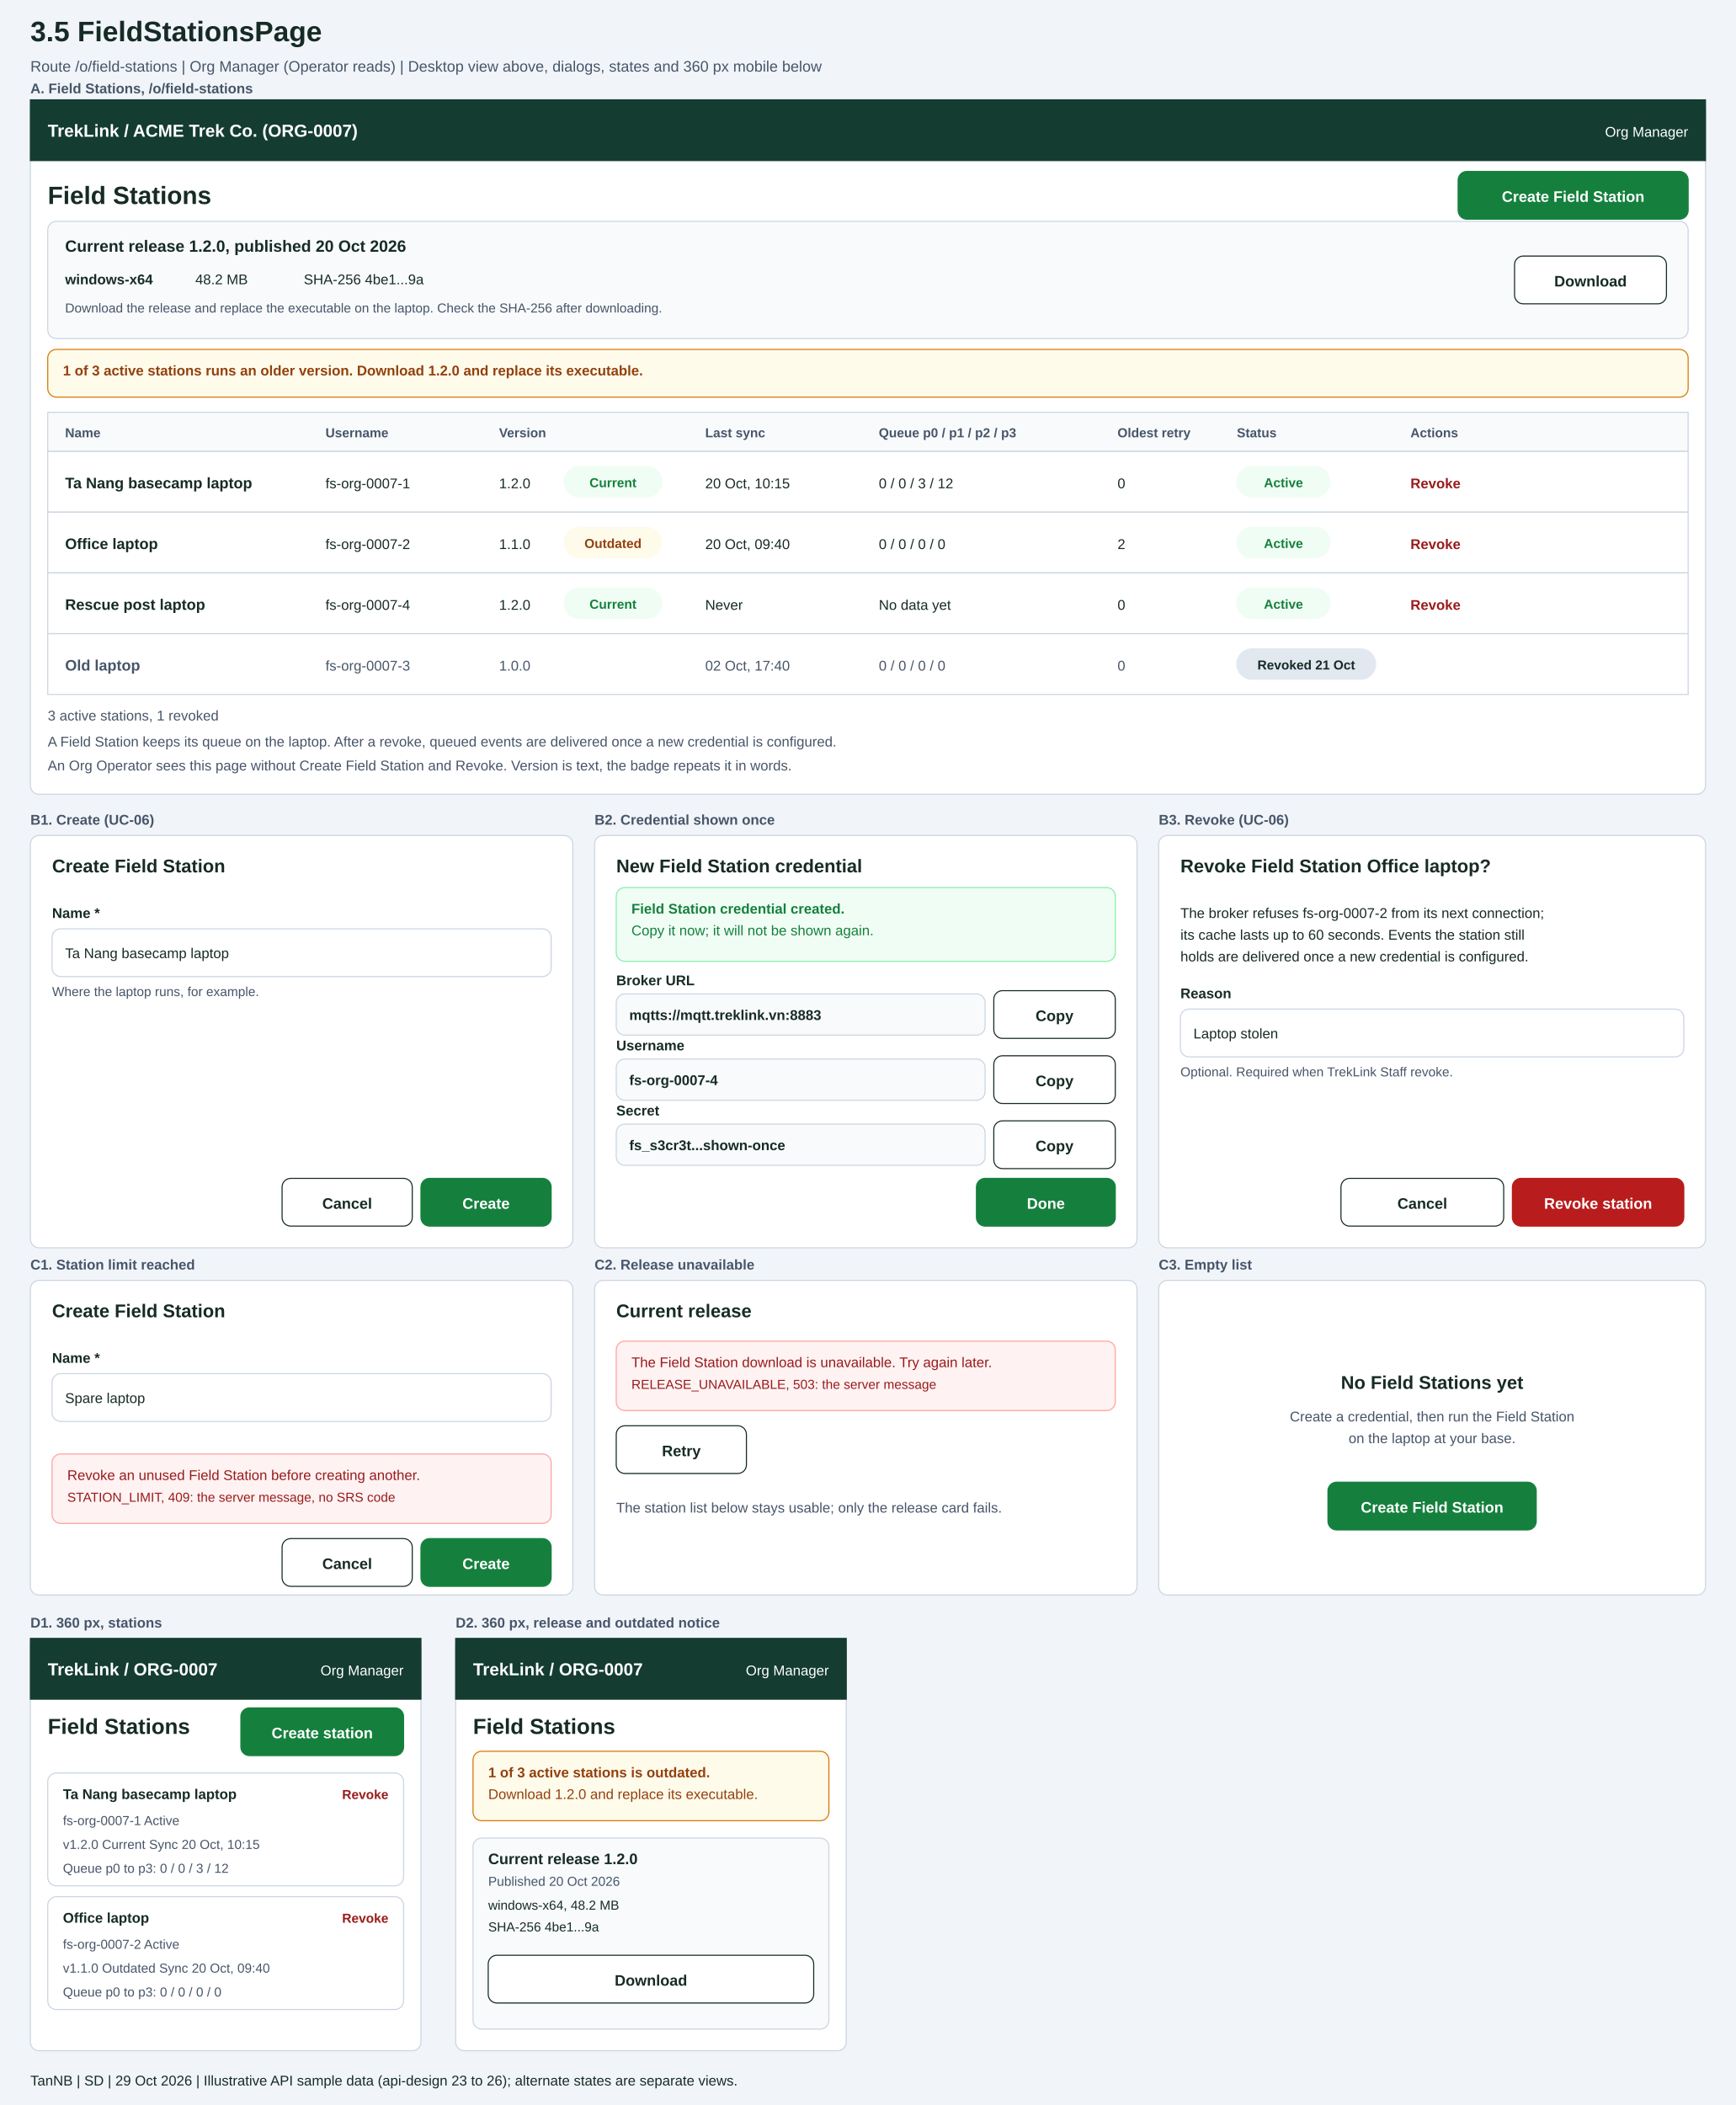
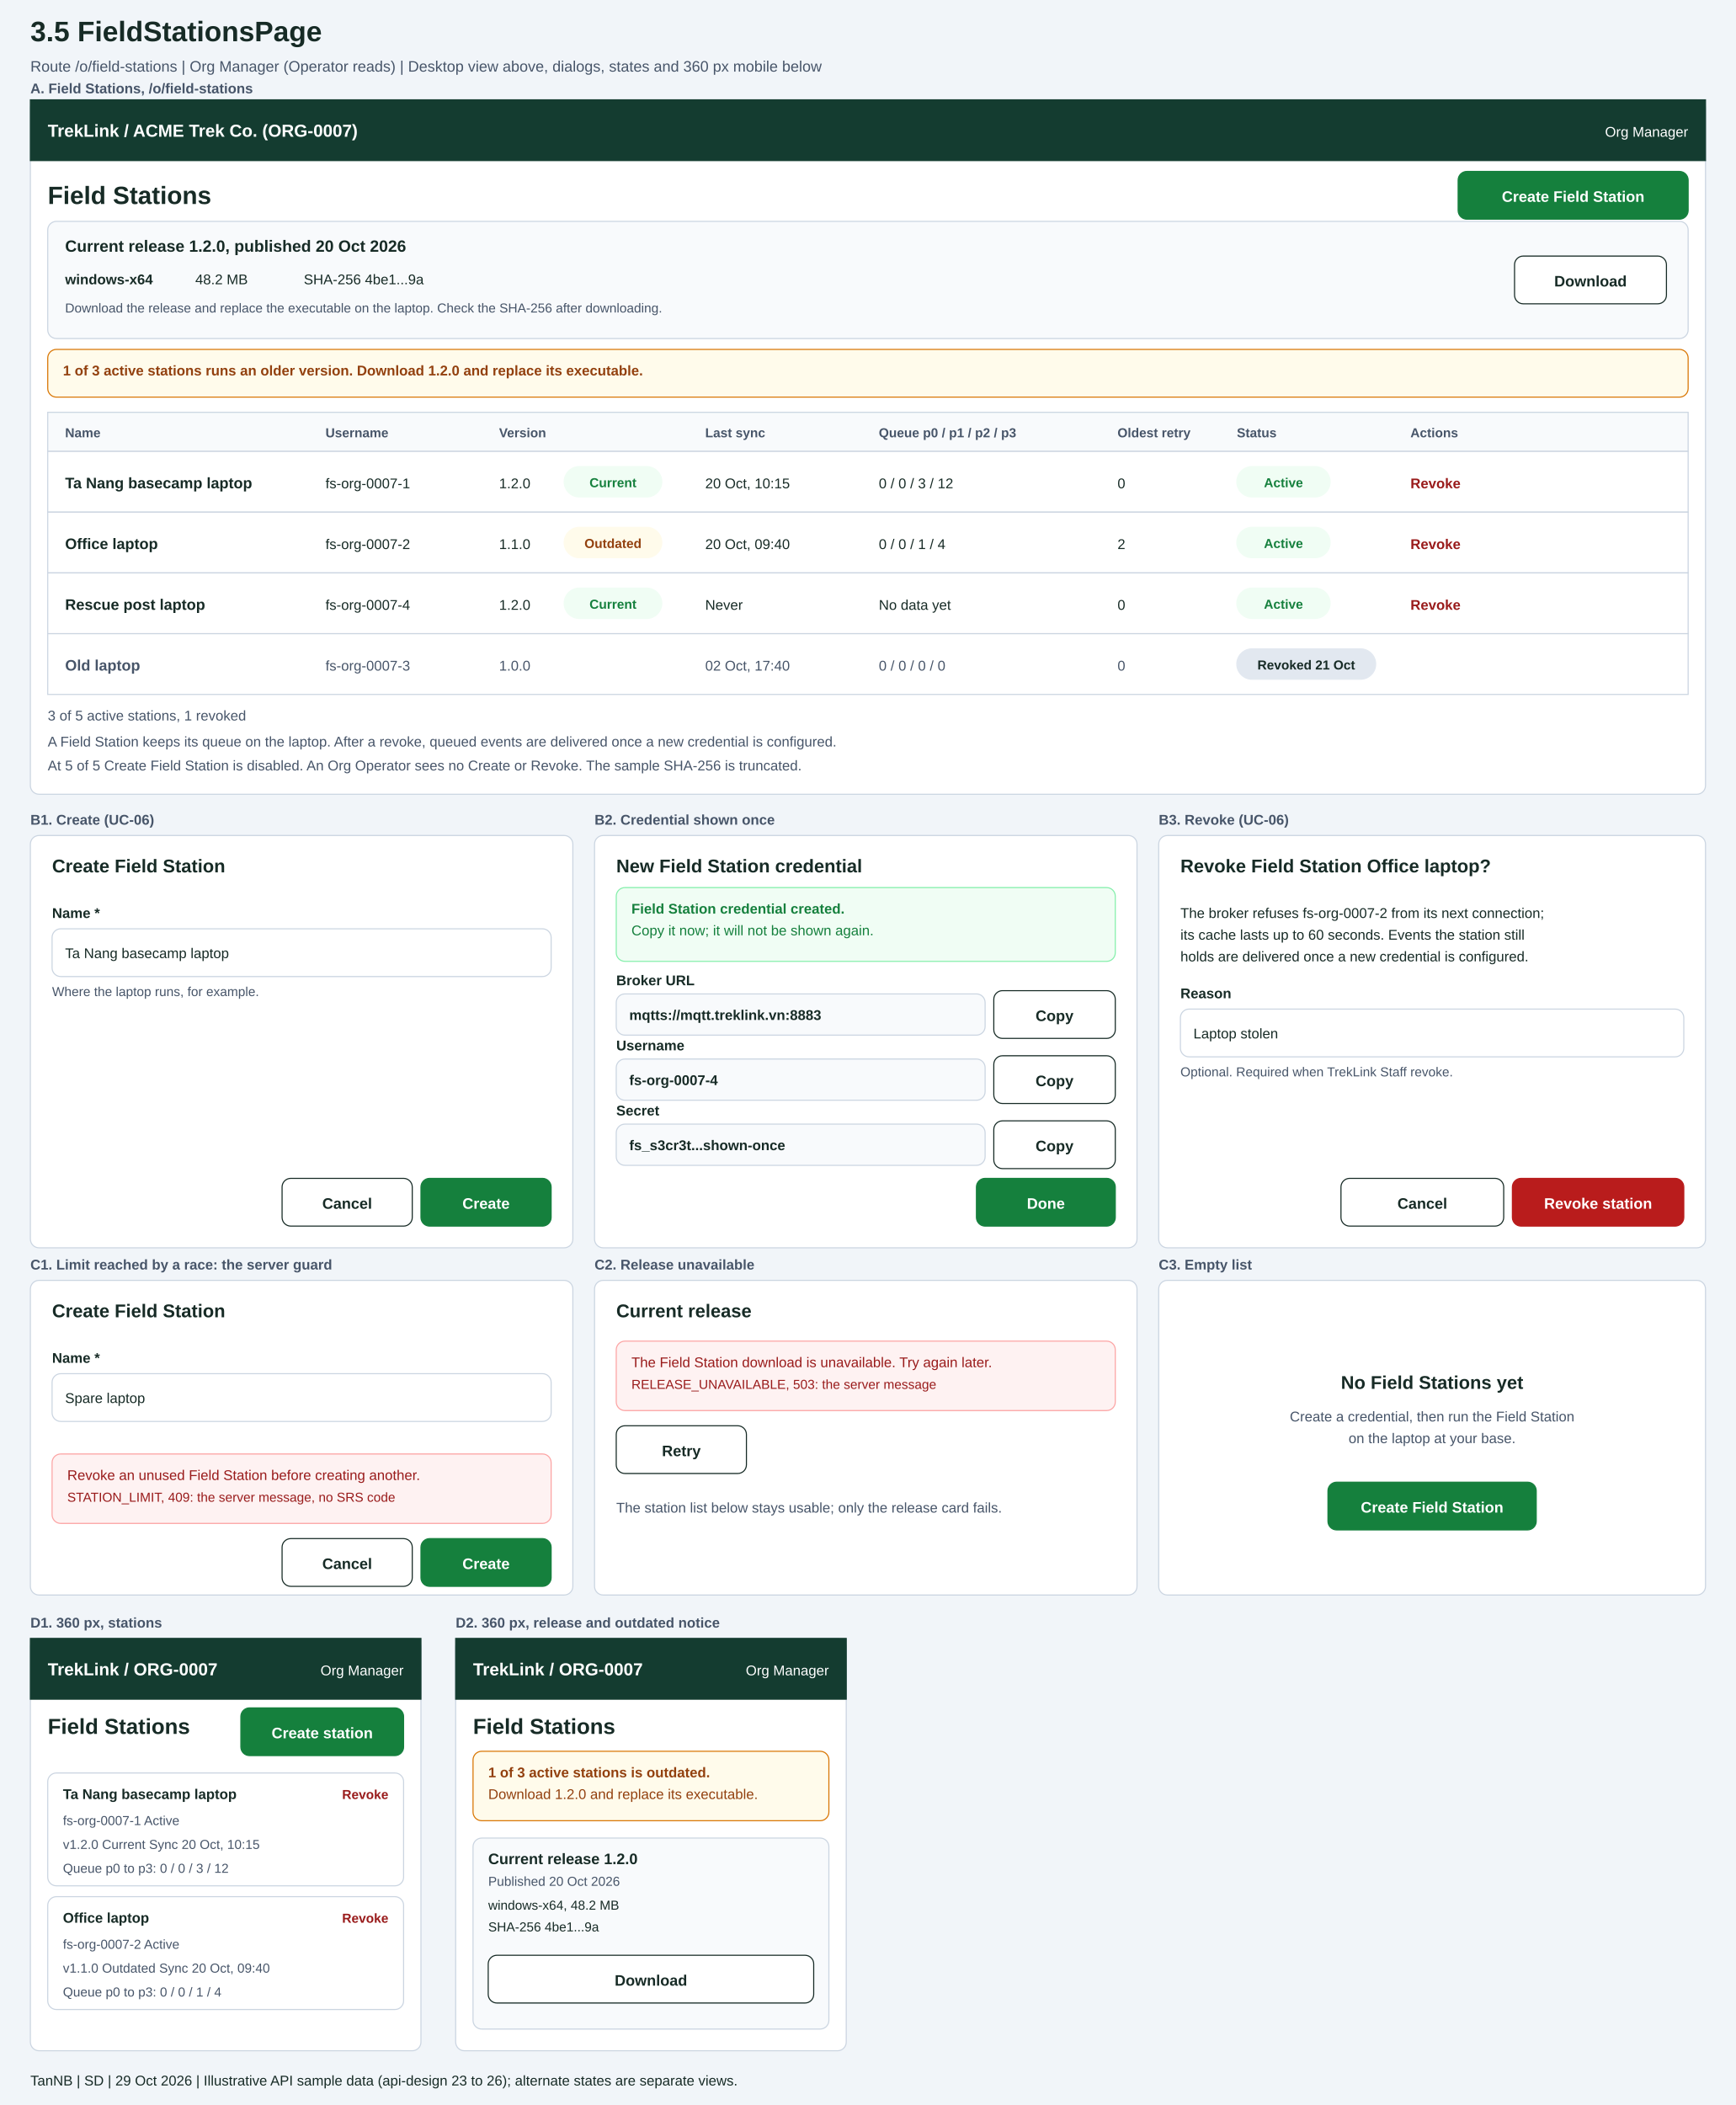
<svg xmlns="http://www.w3.org/2000/svg" width="1600" height="1940" viewBox="0 0 1600 1940" role="img" aria-labelledby="title desc">
  <rect x="0" y="0" width="1600" height="1940" rx="0" fill="#f1f5f9" stroke="#f1f5f9" />
  <text x="28" y="38" fill="#172b26" font-family="Arial, sans-serif" font-size="26" font-weight="700">3.5  FieldStationsPage</text>
  <text x="28" y="66" fill="#475569" font-family="Arial, sans-serif" font-size="14" font-weight="400">Route /o/field-stations | Org Manager (Operator reads) | Desktop view above, dialogs, states and 360 px mobile below</text>
  <text x="28" y="1922" fill="#172b26" font-family="Arial, sans-serif" font-size="13" font-weight="400">TanNB | SD | 29 Oct 2026 | Illustrative API sample data (api-design 23 to 26); alternate states are separate views.</text>
  <text x="28" y="86" fill="#475569" font-family="Arial, sans-serif" font-size="13" font-weight="700">A. Field Stations, /o/field-stations</text>
  <rect x="28" y="92" width="1544" height="640" rx="8" fill="white" stroke="#cbd5e1" />
  <rect x="28" y="92" width="1544" height="56" rx="0" fill="#143c30" stroke="#143c30" />
  <text x="44" y="126" fill="white" font-family="Arial, sans-serif" font-size="16" font-weight="700">TrekLink  /  ACME Trek Co. (ORG-0007)</text>
  <text x="1556" y="126" fill="white" font-family="Arial, sans-serif" font-size="13" font-weight="400" text-anchor="end">Org Manager</text>
  <text x="44" y="188" fill="#172b26" font-family="Arial, sans-serif" font-size="23" font-weight="700">Field Stations</text>
  <rect x="1344" y="158" width="212" height="44" rx="8" fill="#15803d" stroke="#15803d" />
  <text x="1450.0" y="186" fill="white" font-family="Arial, sans-serif" font-size="14" font-weight="700" text-anchor="middle">Create Field Station</text>
  <rect x="44" y="204" width="1512" height="108" rx="8" fill="#f8fafc" stroke="#cbd5e1" />
  <text x="60" y="232" fill="#172b26" font-family="Arial, sans-serif" font-size="15" font-weight="700">Current release 1.2.0, published 20 Oct 2026</text>
  <text x="60" y="262" fill="#172b26" font-family="Arial, sans-serif" font-size="13" font-weight="700">windows-x64</text>
  <text x="180" y="262" fill="#172b26" font-family="Arial, sans-serif" font-size="13" font-weight="400">48.2 MB</text>
  <text x="280" y="262" fill="#172b26" font-family="Arial, sans-serif" font-size="13" font-weight="400">SHA-256 4be1...9a</text>
  <text x="60" y="288" fill="#475569" font-family="Arial, sans-serif" font-size="12" font-weight="400">Download the release and replace the executable on the laptop. Check the SHA-256 after downloading.</text>
  <rect x="1396" y="236" width="140" height="44" rx="8" fill="white" stroke="#172b26" />
  <text x="1466.0" y="264" fill="#172b26" font-family="Arial, sans-serif" font-size="14" font-weight="700" text-anchor="middle">Download</text>
  <rect x="44" y="322" width="1512" height="44" rx="8" fill="#fffbeb" stroke="#d97706" />
  <text x="58" y="346" fill="#92400e" font-family="Arial, sans-serif" font-size="13" font-weight="700">1 of 3 active stations runs an older version. Download 1.2.0 and replace its executable.</text>
  <rect x="44" y="380" width="1512" height="36" rx="0" fill="#f8fafc" stroke="#cbd5e1" />
  <text x="60" y="403" fill="#475569" font-family="Arial, sans-serif" font-size="12" font-weight="700">Name</text>
  <text x="300" y="403" fill="#475569" font-family="Arial, sans-serif" font-size="12" font-weight="700">Username</text>
  <text x="460" y="403" fill="#475569" font-family="Arial, sans-serif" font-size="12" font-weight="700">Version</text>
  <text x="650" y="403" fill="#475569" font-family="Arial, sans-serif" font-size="12" font-weight="700">Last sync</text>
  <text x="810" y="403" fill="#475569" font-family="Arial, sans-serif" font-size="12" font-weight="700">Queue p0 / p1 / p2 / p3</text>
  <text x="1030" y="403" fill="#475569" font-family="Arial, sans-serif" font-size="12" font-weight="700">Oldest retry</text>
  <text x="1140" y="403" fill="#475569" font-family="Arial, sans-serif" font-size="12" font-weight="700">Status</text>
  <text x="1300" y="403" fill="#475569" font-family="Arial, sans-serif" font-size="12" font-weight="700">Actions</text>
  <rect x="44" y="416" width="1512" height="56" rx="0" fill="white" stroke="#cbd5e1" />
  <text x="60" y="450" fill="#172b26" font-family="Arial, sans-serif" font-size="14" font-weight="700">Ta Nang basecamp laptop</text>
  <text x="300" y="450" fill="#172b26" font-family="Arial, sans-serif" font-size="13" font-weight="400">fs-org-0007-1</text>
  <text x="460" y="450" fill="#172b26" font-family="Arial, sans-serif" font-size="13" font-weight="400">1.2.0</text>
  <rect x="520" y="430" width="90" height="28" rx="14" fill="#f0fdf4" stroke="#f0fdf4" />
  <text x="565.0" y="449" fill="#15803d" font-family="Arial, sans-serif" font-size="12" font-weight="700" text-anchor="middle">Current</text>
  <text x="650" y="450" fill="#172b26" font-family="Arial, sans-serif" font-size="13" font-weight="400">20 Oct, 10:15</text>
  <text x="810" y="450" fill="#172b26" font-family="Arial, sans-serif" font-size="13" font-weight="400">0 / 0 / 3 / 12</text>
  <text x="1030" y="450" fill="#172b26" font-family="Arial, sans-serif" font-size="13" font-weight="400">0</text>
  <rect x="1140" y="430" width="86" height="28" rx="14" fill="#f0fdf4" stroke="#f0fdf4" />
  <text x="1183.0" y="449" fill="#15803d" font-family="Arial, sans-serif" font-size="12" font-weight="700" text-anchor="middle">Active</text>
  <text x="1300" y="450" fill="#991b1b" font-family="Arial, sans-serif" font-size="13" font-weight="700">Revoke</text>
  <rect x="44" y="472" width="1512" height="56" rx="0" fill="white" stroke="#cbd5e1" />
  <text x="60" y="506" fill="#172b26" font-family="Arial, sans-serif" font-size="14" font-weight="700">Office laptop</text>
  <text x="300" y="506" fill="#172b26" font-family="Arial, sans-serif" font-size="13" font-weight="400">fs-org-0007-2</text>
  <text x="460" y="506" fill="#172b26" font-family="Arial, sans-serif" font-size="13" font-weight="400">1.1.0</text>
  <rect x="520" y="486" width="90" height="28" rx="14" fill="#fffbeb" stroke="#fffbeb" />
  <text x="565.0" y="505" fill="#92400e" font-family="Arial, sans-serif" font-size="12" font-weight="700" text-anchor="middle">Outdated</text>
  <text x="650" y="506" fill="#172b26" font-family="Arial, sans-serif" font-size="13" font-weight="400">20 Oct, 09:40</text>
-   <text x="810" y="506" fill="#172b26" font-family="Arial, sans-serif" font-size="13" font-weight="400">0 / 0 / 0 / 0</text>
+   <text x="810" y="506" fill="#172b26" font-family="Arial, sans-serif" font-size="13" font-weight="400">0 / 0 / 1 / 4</text>
  <text x="1030" y="506" fill="#172b26" font-family="Arial, sans-serif" font-size="13" font-weight="400">2</text>
  <rect x="1140" y="486" width="86" height="28" rx="14" fill="#f0fdf4" stroke="#f0fdf4" />
  <text x="1183.0" y="505" fill="#15803d" font-family="Arial, sans-serif" font-size="12" font-weight="700" text-anchor="middle">Active</text>
  <text x="1300" y="506" fill="#991b1b" font-family="Arial, sans-serif" font-size="13" font-weight="700">Revoke</text>
  <rect x="44" y="528" width="1512" height="56" rx="0" fill="white" stroke="#cbd5e1" />
  <text x="60" y="562" fill="#172b26" font-family="Arial, sans-serif" font-size="14" font-weight="700">Rescue post laptop</text>
  <text x="300" y="562" fill="#172b26" font-family="Arial, sans-serif" font-size="13" font-weight="400">fs-org-0007-4</text>
  <text x="460" y="562" fill="#172b26" font-family="Arial, sans-serif" font-size="13" font-weight="400">1.2.0</text>
  <rect x="520" y="542" width="90" height="28" rx="14" fill="#f0fdf4" stroke="#f0fdf4" />
  <text x="565.0" y="561" fill="#15803d" font-family="Arial, sans-serif" font-size="12" font-weight="700" text-anchor="middle">Current</text>
  <text x="650" y="562" fill="#172b26" font-family="Arial, sans-serif" font-size="13" font-weight="400">Never</text>
  <text x="810" y="562" fill="#172b26" font-family="Arial, sans-serif" font-size="13" font-weight="400">No data yet</text>
  <text x="1030" y="562" fill="#172b26" font-family="Arial, sans-serif" font-size="13" font-weight="400">0</text>
  <rect x="1140" y="542" width="86" height="28" rx="14" fill="#f0fdf4" stroke="#f0fdf4" />
  <text x="1183.0" y="561" fill="#15803d" font-family="Arial, sans-serif" font-size="12" font-weight="700" text-anchor="middle">Active</text>
  <text x="1300" y="562" fill="#991b1b" font-family="Arial, sans-serif" font-size="13" font-weight="700">Revoke</text>
  <rect x="44" y="584" width="1512" height="56" rx="0" fill="white" stroke="#cbd5e1" />
  <text x="60" y="618" fill="#475569" font-family="Arial, sans-serif" font-size="14" font-weight="700">Old laptop</text>
  <text x="300" y="618" fill="#475569" font-family="Arial, sans-serif" font-size="13" font-weight="400">fs-org-0007-3</text>
  <text x="460" y="618" fill="#475569" font-family="Arial, sans-serif" font-size="13" font-weight="400">1.0.0</text>
  <text x="650" y="618" fill="#475569" font-family="Arial, sans-serif" font-size="13" font-weight="400">02 Oct, 17:40</text>
  <text x="810" y="618" fill="#475569" font-family="Arial, sans-serif" font-size="13" font-weight="400">0 / 0 / 0 / 0</text>
  <text x="1030" y="618" fill="#475569" font-family="Arial, sans-serif" font-size="13" font-weight="400">0</text>
  <rect x="1140" y="598" width="128" height="28" rx="14" fill="#e2e8f0" stroke="#e2e8f0" />
  <text x="1204.0" y="617" fill="#172b26" font-family="Arial, sans-serif" font-size="12" font-weight="700" text-anchor="middle">Revoked 21 Oct</text>
-   <text x="44" y="664" fill="#475569" font-family="Arial, sans-serif" font-size="13" font-weight="400">3 active stations, 1 revoked</text>
+   <text x="44" y="664" fill="#475569" font-family="Arial, sans-serif" font-size="13" font-weight="400">3 of 5 active stations, 1 revoked</text>
  <text x="44" y="688" fill="#475569" font-family="Arial, sans-serif" font-size="13" font-weight="400">A Field Station keeps its queue on the laptop. After a revoke, queued events are delivered once a new credential is configured.</text>
-   <text x="44" y="710" fill="#475569" font-family="Arial, sans-serif" font-size="13" font-weight="400">An Org Operator sees this page without Create Field Station and Revoke. Version is text, the badge repeats it in words.</text>
+   <text x="44" y="710" fill="#475569" font-family="Arial, sans-serif" font-size="13" font-weight="400">At 5 of 5 Create Field Station is disabled. An Org Operator sees no Create or Revoke. The sample SHA-256 is truncated.</text>
  <text x="28" y="760" fill="#475569" font-family="Arial, sans-serif" font-size="13" font-weight="700">B1. Create (UC-06)</text>
  <rect x="28" y="770" width="500" height="380" rx="8" fill="white" stroke="#cbd5e1" />
  <text x="48" y="804" fill="#172b26" font-family="Arial, sans-serif" font-size="17" font-weight="700">Create Field Station</text>
  <text x="48" y="846" fill="#172b26" font-family="Arial, sans-serif" font-size="13" font-weight="700">Name *</text>
  <rect x="48" y="856" width="460" height="44" rx="8" fill="white" stroke="#cbd5e1" />
  <text x="60" y="883" fill="#172b26" font-family="Arial, sans-serif" font-size="13" font-weight="400">Ta Nang basecamp laptop</text>
  <text x="48" y="918" fill="#475569" font-family="Arial, sans-serif" font-size="12" font-weight="400">Where the laptop runs, for example.</text>
  <rect x="260" y="1086" width="120" height="44" rx="8" fill="white" stroke="#172b26" />
  <text x="320.0" y="1114" fill="#172b26" font-family="Arial, sans-serif" font-size="14" font-weight="700" text-anchor="middle">Cancel</text>
  <rect x="388" y="1086" width="120" height="44" rx="8" fill="#15803d" stroke="#15803d" />
  <text x="448.0" y="1114" fill="white" font-family="Arial, sans-serif" font-size="14" font-weight="700" text-anchor="middle">Create</text>
  <text x="548" y="760" fill="#475569" font-family="Arial, sans-serif" font-size="13" font-weight="700">B2. Credential shown once</text>
  <rect x="548" y="770" width="500" height="380" rx="8" fill="white" stroke="#cbd5e1" />
  <text x="568" y="804" fill="#172b26" font-family="Arial, sans-serif" font-size="17" font-weight="700">New Field Station credential</text>
  <rect x="568" y="818" width="460" height="68" rx="8" fill="#f0fdf4" stroke="#86efac" />
  <text x="582" y="842" fill="#15803d" font-family="Arial, sans-serif" font-size="13" font-weight="700">Field Station credential created.</text>
  <text x="582" y="862" fill="#15803d" font-family="Arial, sans-serif" font-size="13" font-weight="400">Copy it now; it will not be shown again.</text>
  <text x="568" y="908" fill="#172b26" font-family="Arial, sans-serif" font-size="13" font-weight="700">Broker URL</text>
  <rect x="568" y="916" width="340" height="38" rx="8" fill="#f8fafc" stroke="#cbd5e1" />
  <text x="580" y="940" fill="#172b26" font-family="Arial, sans-serif" font-size="13" font-weight="700">mqtts://mqtt.treklink.vn:8883</text>
  <rect x="916" y="913" width="112" height="44" rx="8" fill="white" stroke="#172b26" />
  <text x="972.0" y="941" fill="#172b26" font-family="Arial, sans-serif" font-size="14" font-weight="700" text-anchor="middle">Copy</text>
  <text x="568" y="968" fill="#172b26" font-family="Arial, sans-serif" font-size="13" font-weight="700">Username</text>
  <rect x="568" y="976" width="340" height="38" rx="8" fill="#f8fafc" stroke="#cbd5e1" />
  <text x="580" y="1000" fill="#172b26" font-family="Arial, sans-serif" font-size="13" font-weight="700">fs-org-0007-4</text>
  <rect x="916" y="973" width="112" height="44" rx="8" fill="white" stroke="#172b26" />
  <text x="972.0" y="1001" fill="#172b26" font-family="Arial, sans-serif" font-size="14" font-weight="700" text-anchor="middle">Copy</text>
  <text x="568" y="1028" fill="#172b26" font-family="Arial, sans-serif" font-size="13" font-weight="700">Secret</text>
  <rect x="568" y="1036" width="340" height="38" rx="8" fill="#f8fafc" stroke="#cbd5e1" />
  <text x="580" y="1060" fill="#172b26" font-family="Arial, sans-serif" font-size="13" font-weight="700">fs_s3cr3t...shown-once</text>
  <rect x="916" y="1033" width="112" height="44" rx="8" fill="white" stroke="#172b26" />
  <text x="972.0" y="1061" fill="#172b26" font-family="Arial, sans-serif" font-size="14" font-weight="700" text-anchor="middle">Copy</text>
  <rect x="900" y="1086" width="128" height="44" rx="8" fill="#15803d" stroke="#15803d" />
  <text x="964.0" y="1114" fill="white" font-family="Arial, sans-serif" font-size="14" font-weight="700" text-anchor="middle">Done</text>
  <text x="1068" y="760" fill="#475569" font-family="Arial, sans-serif" font-size="13" font-weight="700">B3. Revoke (UC-06)</text>
  <rect x="1068" y="770" width="504" height="380" rx="8" fill="white" stroke="#cbd5e1" />
  <text x="1088" y="804" fill="#172b26" font-family="Arial, sans-serif" font-size="17" font-weight="700">Revoke Field Station Office laptop?</text>
  <text x="1088" y="846" fill="#172b26" font-family="Arial, sans-serif" font-size="13" font-weight="400">The broker refuses fs-org-0007-2 from its next connection;</text>
  <text x="1088" y="866" fill="#172b26" font-family="Arial, sans-serif" font-size="13" font-weight="400">its cache lasts up to 60 seconds. Events the station still</text>
  <text x="1088" y="886" fill="#172b26" font-family="Arial, sans-serif" font-size="13" font-weight="400">holds are delivered once a new credential is configured.</text>
  <text x="1088" y="920" fill="#172b26" font-family="Arial, sans-serif" font-size="13" font-weight="700">Reason</text>
  <rect x="1088" y="930" width="464" height="44" rx="8" fill="white" stroke="#cbd5e1" />
  <text x="1100" y="957" fill="#172b26" font-family="Arial, sans-serif" font-size="13" font-weight="400">Laptop stolen</text>
  <text x="1088" y="992" fill="#475569" font-family="Arial, sans-serif" font-size="12" font-weight="400">Optional. Required when TrekLink Staff revoke.</text>
  <rect x="1236" y="1086" width="150" height="44" rx="8" fill="white" stroke="#172b26" />
  <text x="1311.0" y="1114" fill="#172b26" font-family="Arial, sans-serif" font-size="14" font-weight="700" text-anchor="middle">Cancel</text>
  <rect x="1394" y="1086" width="158" height="44" rx="8" fill="#b91c1c" stroke="#b91c1c" />
  <text x="1473.0" y="1114" fill="white" font-family="Arial, sans-serif" font-size="14" font-weight="700" text-anchor="middle">Revoke station</text>
-   <text x="28" y="1170" fill="#475569" font-family="Arial, sans-serif" font-size="13" font-weight="700">C1. Station limit reached</text>
+   <text x="28" y="1170" fill="#475569" font-family="Arial, sans-serif" font-size="13" font-weight="700">C1. Limit reached by a race: the server guard</text>
  <rect x="28" y="1180" width="500" height="290" rx="8" fill="white" stroke="#cbd5e1" />
  <text x="48" y="1214" fill="#172b26" font-family="Arial, sans-serif" font-size="17" font-weight="700">Create Field Station</text>
  <text x="48" y="1256" fill="#172b26" font-family="Arial, sans-serif" font-size="13" font-weight="700">Name *</text>
  <rect x="48" y="1266" width="460" height="44" rx="8" fill="white" stroke="#cbd5e1" />
  <text x="60" y="1293" fill="#172b26" font-family="Arial, sans-serif" font-size="13" font-weight="400">Spare laptop</text>
  <rect x="48" y="1340" width="460" height="64" rx="8" fill="#fef2f2" stroke="#fca5a5" />
  <text x="62" y="1364" fill="#991b1b" font-family="Arial, sans-serif" font-size="13" font-weight="400">Revoke an unused Field Station before creating another.</text>
  <text x="62" y="1384" fill="#991b1b" font-family="Arial, sans-serif" font-size="12" font-weight="400">STATION_LIMIT, 409: the server message, no SRS code</text>
  <rect x="260" y="1418" width="120" height="44" rx="8" fill="white" stroke="#172b26" />
  <text x="320.0" y="1446" fill="#172b26" font-family="Arial, sans-serif" font-size="14" font-weight="700" text-anchor="middle">Cancel</text>
  <rect x="388" y="1418" width="120" height="44" rx="8" fill="#15803d" stroke="#15803d" />
  <text x="448.0" y="1446" fill="white" font-family="Arial, sans-serif" font-size="14" font-weight="700" text-anchor="middle">Create</text>
  <text x="548" y="1170" fill="#475569" font-family="Arial, sans-serif" font-size="13" font-weight="700">C2. Release unavailable</text>
  <rect x="548" y="1180" width="500" height="290" rx="8" fill="white" stroke="#cbd5e1" />
  <text x="568" y="1214" fill="#172b26" font-family="Arial, sans-serif" font-size="17" font-weight="700">Current release</text>
  <rect x="568" y="1236" width="460" height="64" rx="8" fill="#fef2f2" stroke="#fca5a5" />
  <text x="582" y="1260" fill="#991b1b" font-family="Arial, sans-serif" font-size="13" font-weight="400">The Field Station download is unavailable. Try again later.</text>
  <text x="582" y="1280" fill="#991b1b" font-family="Arial, sans-serif" font-size="12" font-weight="400">RELEASE_UNAVAILABLE, 503: the server message</text>
  <rect x="568" y="1314" width="120" height="44" rx="8" fill="white" stroke="#172b26" />
  <text x="628.0" y="1342" fill="#172b26" font-family="Arial, sans-serif" font-size="14" font-weight="700" text-anchor="middle">Retry</text>
  <text x="568" y="1394" fill="#475569" font-family="Arial, sans-serif" font-size="13" font-weight="400">The station list below stays usable; only the release card fails.</text>
  <text x="1068" y="1170" fill="#475569" font-family="Arial, sans-serif" font-size="13" font-weight="700">C3. Empty list</text>
  <rect x="1068" y="1180" width="504" height="290" rx="8" fill="white" stroke="#cbd5e1" />
  <text x="1320" y="1280" fill="#172b26" font-family="Arial, sans-serif" font-size="17" font-weight="700" text-anchor="middle">No Field Stations yet</text>
  <text x="1320" y="1310" fill="#475569" font-family="Arial, sans-serif" font-size="13" font-weight="400" text-anchor="middle">Create a credential, then run the Field Station</text>
  <text x="1320" y="1330" fill="#475569" font-family="Arial, sans-serif" font-size="13" font-weight="400" text-anchor="middle">on the laptop at your base.</text>
  <rect x="1224" y="1366" width="192" height="44" rx="8" fill="#15803d" stroke="#15803d" />
  <text x="1320.0" y="1394" fill="white" font-family="Arial, sans-serif" font-size="14" font-weight="700" text-anchor="middle">Create Field Station</text>
  <text x="28" y="1500" fill="#475569" font-family="Arial, sans-serif" font-size="13" font-weight="700">D1. 360 px, stations</text>
  <rect x="28" y="1510" width="360" height="380" rx="8" fill="white" stroke="#cbd5e1" />
  <rect x="28" y="1510" width="360" height="56" rx="0" fill="#143c30" stroke="#143c30" />
  <text x="44" y="1544" fill="white" font-family="Arial, sans-serif" font-size="16" font-weight="700">TrekLink  /  ORG-0007</text>
  <text x="372" y="1544" fill="white" font-family="Arial, sans-serif" font-size="13" font-weight="400" text-anchor="end">Org Manager</text>
  <text x="44" y="1598" fill="#172b26" font-family="Arial, sans-serif" font-size="20" font-weight="700">Field Stations</text>
  <rect x="222" y="1574" width="150" height="44" rx="8" fill="#15803d" stroke="#15803d" />
  <text x="297.0" y="1602" fill="white" font-family="Arial, sans-serif" font-size="14" font-weight="700" text-anchor="middle">Create station</text>
  <rect x="44" y="1634" width="328" height="104" rx="8" fill="white" stroke="#cbd5e1" />
  <text x="58" y="1658" fill="#172b26" font-family="Arial, sans-serif" font-size="13" font-weight="700">Ta Nang basecamp laptop</text>
  <text x="358" y="1658" fill="#991b1b" font-family="Arial, sans-serif" font-size="12" font-weight="700" text-anchor="end">Revoke</text>
  <text x="58" y="1682" fill="#475569" font-family="Arial, sans-serif" font-size="12" font-weight="400">fs-org-0007-1   Active</text>
  <text x="58" y="1704" fill="#475569" font-family="Arial, sans-serif" font-size="12" font-weight="400">v1.2.0 Current   Sync 20 Oct, 10:15</text>
  <text x="58" y="1726" fill="#475569" font-family="Arial, sans-serif" font-size="12" font-weight="400">Queue p0 to p3: 0 / 0 / 3 / 12</text>
  <rect x="44" y="1748" width="328" height="104" rx="8" fill="white" stroke="#cbd5e1" />
  <text x="58" y="1772" fill="#172b26" font-family="Arial, sans-serif" font-size="13" font-weight="700">Office laptop</text>
  <text x="358" y="1772" fill="#991b1b" font-family="Arial, sans-serif" font-size="12" font-weight="700" text-anchor="end">Revoke</text>
  <text x="58" y="1796" fill="#475569" font-family="Arial, sans-serif" font-size="12" font-weight="400">fs-org-0007-2   Active</text>
  <text x="58" y="1818" fill="#475569" font-family="Arial, sans-serif" font-size="12" font-weight="400">v1.1.0 Outdated   Sync 20 Oct, 09:40</text>
-   <text x="58" y="1840" fill="#475569" font-family="Arial, sans-serif" font-size="12" font-weight="400">Queue p0 to p3: 0 / 0 / 0 / 0</text>
+   <text x="58" y="1840" fill="#475569" font-family="Arial, sans-serif" font-size="12" font-weight="400">Queue p0 to p3: 0 / 0 / 1 / 4</text>
  <text x="420" y="1500" fill="#475569" font-family="Arial, sans-serif" font-size="13" font-weight="700">D2. 360 px, release and outdated notice</text>
  <rect x="420" y="1510" width="360" height="380" rx="8" fill="white" stroke="#cbd5e1" />
  <rect x="420" y="1510" width="360" height="56" rx="0" fill="#143c30" stroke="#143c30" />
  <text x="436" y="1544" fill="white" font-family="Arial, sans-serif" font-size="16" font-weight="700">TrekLink  /  ORG-0007</text>
  <text x="764" y="1544" fill="white" font-family="Arial, sans-serif" font-size="13" font-weight="400" text-anchor="end">Org Manager</text>
  <text x="436" y="1598" fill="#172b26" font-family="Arial, sans-serif" font-size="20" font-weight="700">Field Stations</text>
  <rect x="436" y="1614" width="328" height="64" rx="8" fill="#fffbeb" stroke="#d97706" />
  <text x="450" y="1638" fill="#92400e" font-family="Arial, sans-serif" font-size="13" font-weight="700">1 of 3 active stations is outdated.</text>
  <text x="450" y="1658" fill="#92400e" font-family="Arial, sans-serif" font-size="13" font-weight="400">Download 1.2.0 and replace its executable.</text>
  <rect x="436" y="1694" width="328" height="176" rx="8" fill="#f8fafc" stroke="#cbd5e1" />
  <text x="450" y="1718" fill="#172b26" font-family="Arial, sans-serif" font-size="14" font-weight="700">Current release 1.2.0</text>
  <text x="450" y="1738" fill="#475569" font-family="Arial, sans-serif" font-size="12" font-weight="400">Published 20 Oct 2026</text>
  <text x="450" y="1760" fill="#172b26" font-family="Arial, sans-serif" font-size="12" font-weight="400">windows-x64, 48.2 MB</text>
  <text x="450" y="1780" fill="#172b26" font-family="Arial, sans-serif" font-size="12" font-weight="400">SHA-256 4be1...9a</text>
  <rect x="450" y="1802" width="300" height="44" rx="8" fill="white" stroke="#172b26" />
  <text x="600.0" y="1830" fill="#172b26" font-family="Arial, sans-serif" font-size="14" font-weight="700" text-anchor="middle">Download</text>
</svg>
